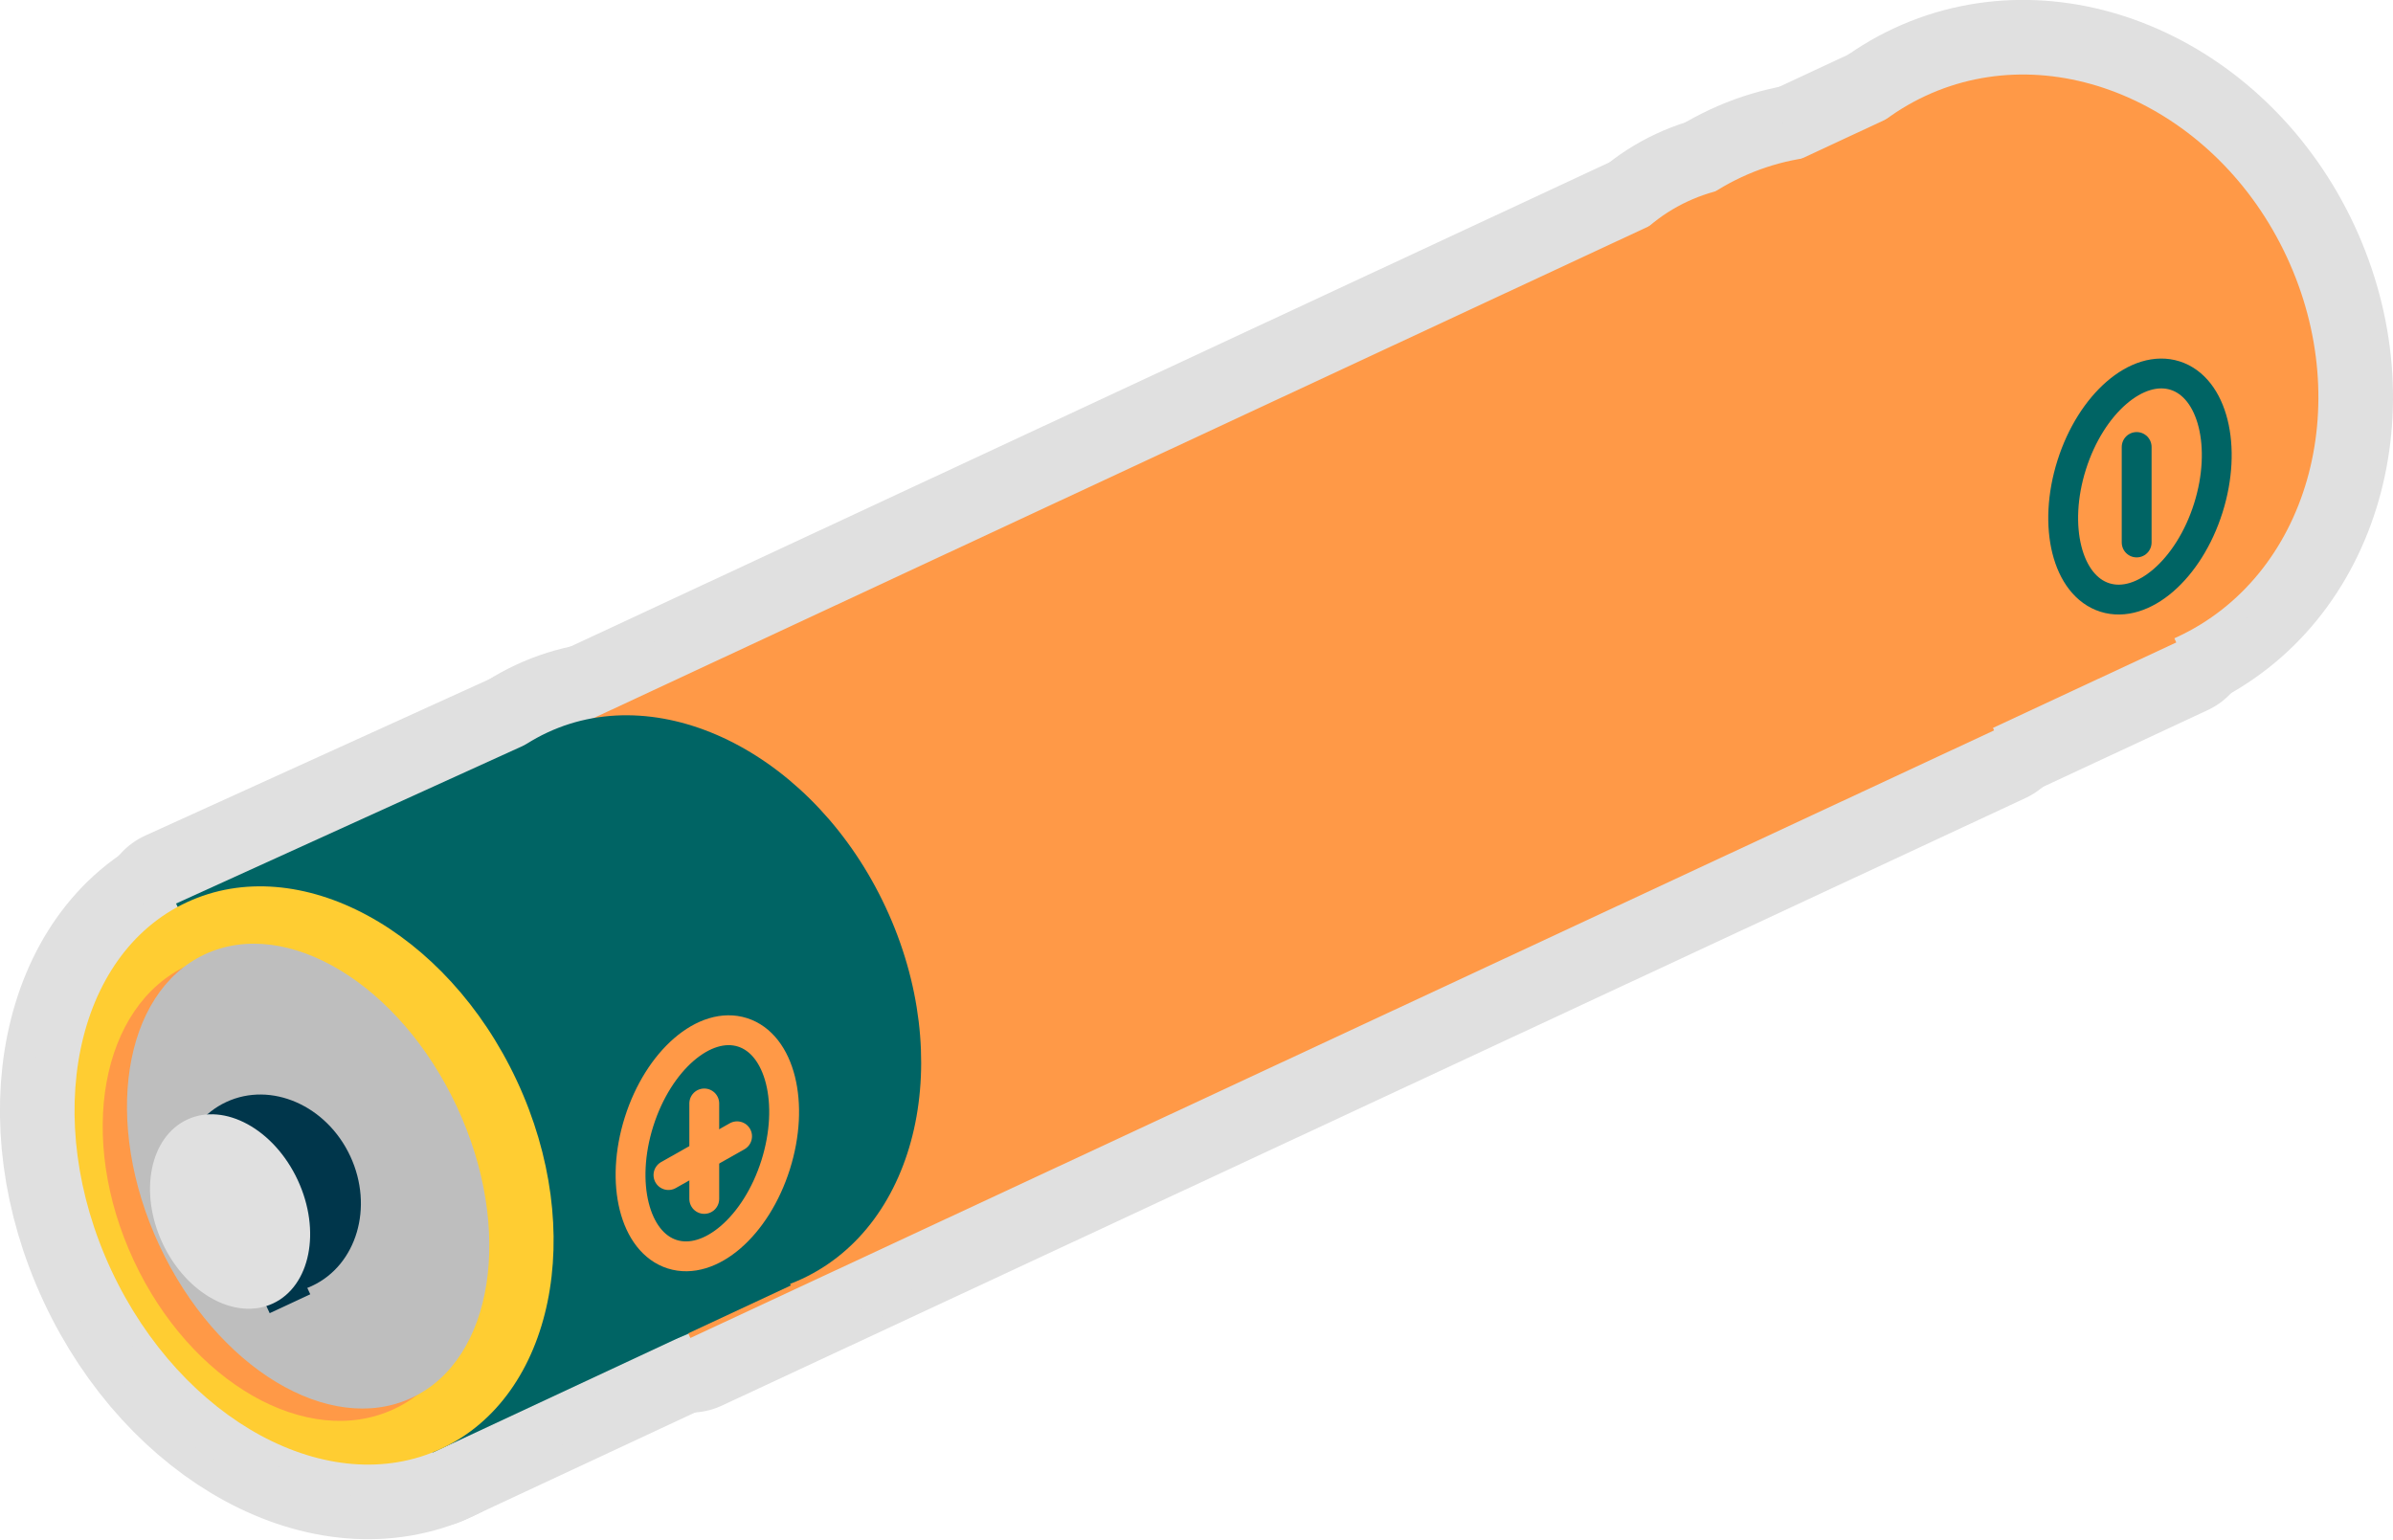
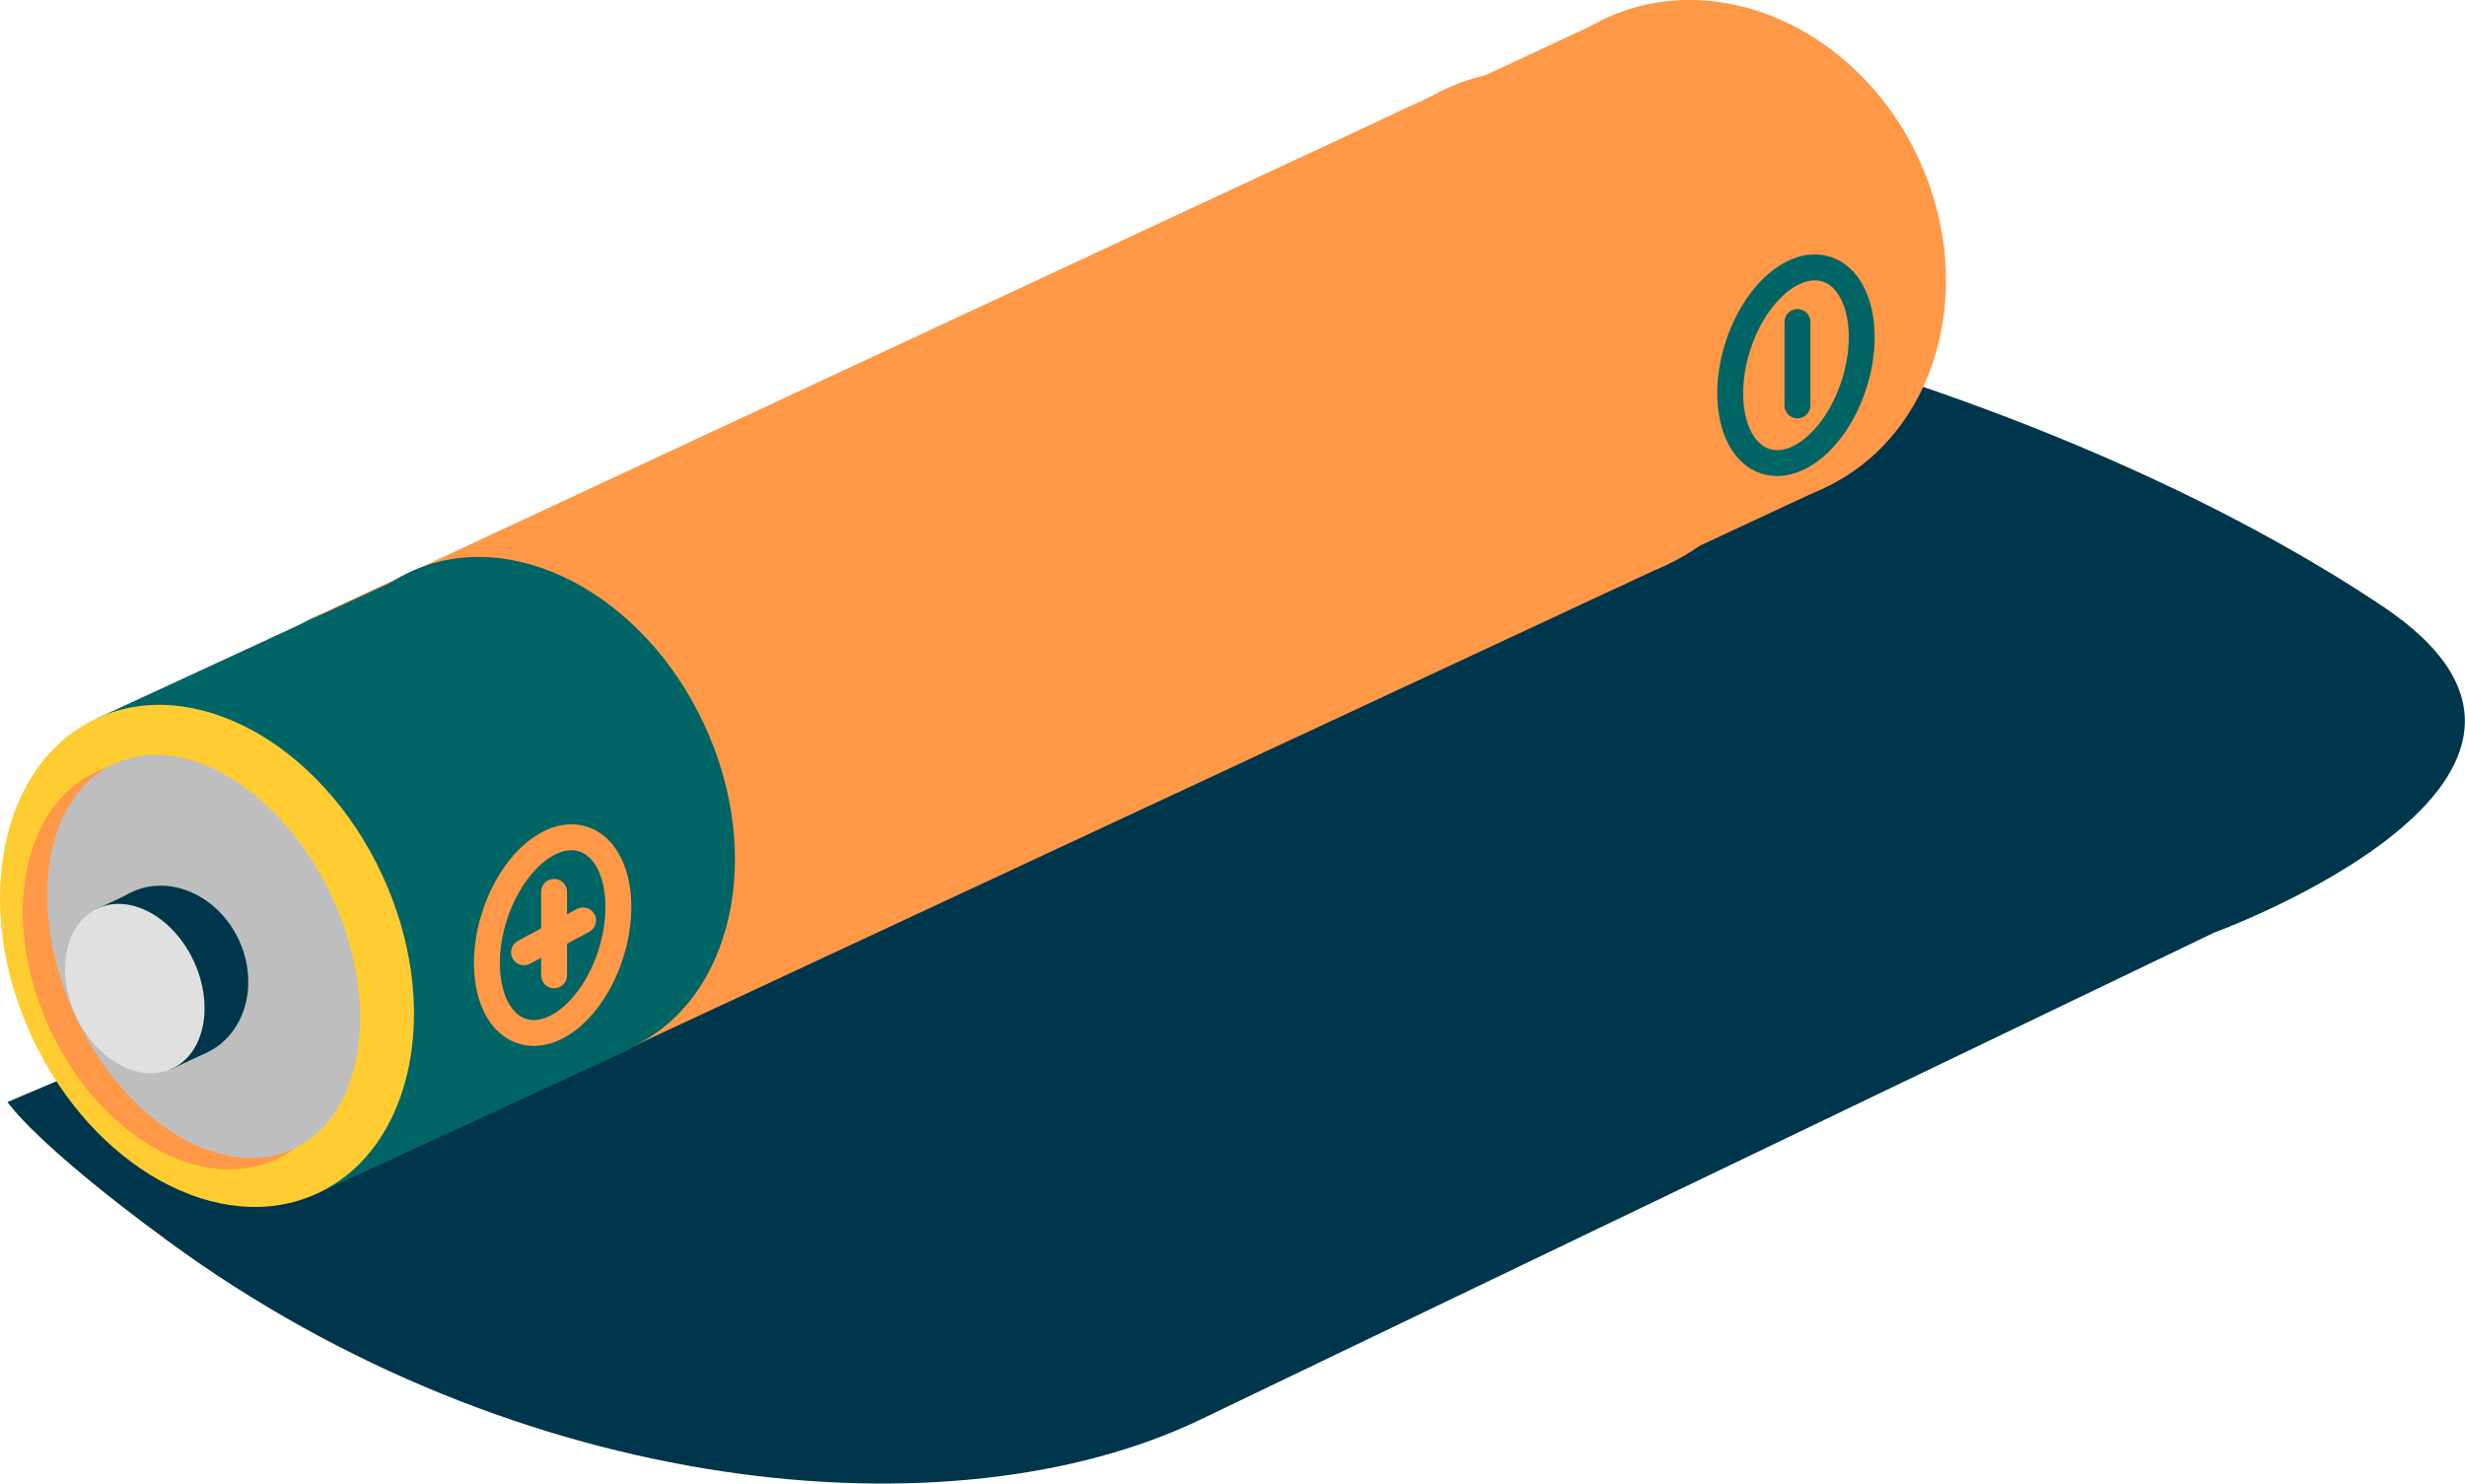
- <svg xmlns="http://www.w3.org/2000/svg" viewBox="0 0 80.19 51.58">
+ <svg xmlns="http://www.w3.org/2000/svg" viewBox="0 0 95.16 57.27">
  <defs>
-     <style>.cls-1,.cls-10,.cls-11,.cls-12,.cls-9{fill:none;}.cls-1{stroke:#e0e0e0;stroke-linejoin:round;stroke-width:5px;}.cls-1,.cls-11,.cls-9{stroke-linecap:round;}.cls-2{fill:#ff9947;}.cls-3{fill:#3c9195;}.cls-4{fill:#006464;}.cls-5{fill:#ffcd32;}.cls-6{fill:#bebebe;}.cls-7{fill:#00364b;}.cls-8{fill:#e0e0e0;}.cls-10,.cls-9{stroke:#ff9947;}.cls-10,.cls-11,.cls-12,.cls-9{stroke-miterlimit:10;}.cls-11,.cls-12{stroke:#006464;}</style>
+     <style>.cls-1{fill:#00364b;}.cls-2{fill:#ff9947;}.cls-3{fill:#3c9195;}.cls-4{fill:#006464;}.cls-5{fill:#ffcd32;}.cls-6{fill:#bebebe;}.cls-7{fill:#e0e0e0;}.cls-10,.cls-11,.cls-8,.cls-9{fill:none;stroke-miterlimit:10;}.cls-8,.cls-9{stroke:#ff9947;}.cls-10,.cls-8{stroke-linecap:round;}.cls-10,.cls-11{stroke:#006464;}</style>
  </defs>
  <g id="圖層_2" data-name="圖層 2">
-     <g id="圖層_1-2" data-name="圖層 1">
-       <ellipse class="cls-1" cx="68.74" cy="12.28" rx="8.7" ry="10" transform="translate(1.25 30.19) rotate(-24.99)" />
-       <ellipse class="cls-1" cx="60.82" cy="15.91" rx="7.5" ry="10.1" transform="translate(-1.03 27.18) rotate(-24.99)" />
-       <rect class="cls-1" x="60.51" y="4.28" width="8.6" height="20" transform="translate(0.03 28.72) rotate(-24.99)" />
-       <ellipse class="cls-1" cx="62.62" cy="15.09" rx="8.8" ry="10.1" transform="translate(-0.51 27.87) rotate(-24.99)" />
-       <ellipse class="cls-1" cx="18.94" cy="35.49" rx="7.5" ry="10.1" transform="translate(-13.22 11.32) rotate(-24.99)" />
-       <rect class="cls-1" x="16.61" y="15.4" width="48.2" height="20.2" transform="translate(-6.96 19.59) rotate(-24.99)" />
-       <ellipse class="cls-1" cx="22.61" cy="33.7" rx="7.8" ry="10.1" transform="translate(-12.12 12.71) rotate(-24.99)" />
-       <polygon class="cls-1" points="26.5 43.08 18 24.78 5.9 30.28 14.5 48.68 26.5 43.08" />
-       <ellipse class="cls-1" cx="10.53" cy="39.39" rx="7.5" ry="10.1" transform="translate(-15.66 8.14) rotate(-24.99)" />
-       <ellipse class="cls-1" cx="9.74" cy="39.79" rx="5.8" ry="8.2" transform="translate(-15.9 7.84) rotate(-24.99)" />
-       <ellipse class="cls-1" cx="10.33" cy="39.42" rx="5.5" ry="8.2" transform="translate(-15.69 8.05) rotate(-24.99)" />
-       <ellipse class="cls-1" cx="9.02" cy="40.01" rx="3" ry="3.4" transform="translate(-16.06 7.56) rotate(-24.99)" />
-       <rect class="cls-1" x="7.53" y="37.21" width="1.5" height="6.8" transform="translate(-16.38 7.3) rotate(-24.99)" />
-       <ellipse class="cls-1" cx="7.71" cy="40.6" rx="2.5" ry="3.4" transform="translate(-16.43 7.06) rotate(-24.99)" />
-       <line class="cls-1" x1="23.6" y1="36.98" x2="23.6" y2="40.18" />
-       <line class="cls-1" x1="22.4" y1="39.38" x2="24.7" y2="38.08" />
-       <ellipse class="cls-1" cx="23.7" cy="38.31" rx="3.9" ry="2.4" transform="translate(-19.97 49.36) rotate(-72.45)" />
-       <line class="cls-1" x1="71.6" y1="14.98" x2="71.6" y2="18.18" />
-       <ellipse class="cls-1" cx="71.7" cy="16.31" rx="3.9" ry="2.4" transform="translate(34.54 79.75) rotate(-72.45)" />
-       <ellipse class="cls-2" cx="68.74" cy="12.28" rx="8.7" ry="10" transform="translate(1.25 30.19) rotate(-24.99)" />
-       <ellipse class="cls-2" cx="60.82" cy="15.91" rx="7.5" ry="10.1" transform="translate(-1.03 27.18) rotate(-24.99)" />
-       <rect class="cls-2" x="60.51" y="4.28" width="8.6" height="20" transform="translate(0.03 28.72) rotate(-24.99)" />
-       <ellipse class="cls-2" cx="62.62" cy="15.09" rx="8.8" ry="10.1" transform="translate(-0.51 27.87) rotate(-24.99)" />
-       <ellipse class="cls-3" cx="18.94" cy="35.49" rx="7.5" ry="10.1" transform="translate(-13.22 11.32) rotate(-24.99)" />
-       <rect class="cls-2" x="16.61" y="15.4" width="48.2" height="20.2" transform="translate(-6.96 19.59) rotate(-24.99)" />
-       <ellipse class="cls-4" cx="22.61" cy="33.7" rx="7.8" ry="10.1" transform="translate(-12.12 12.71) rotate(-24.99)" />
-       <polygon class="cls-4" points="26.5 43.08 18 24.78 5.9 30.28 14.5 48.68 26.5 43.08" />
-       <ellipse class="cls-5" cx="10.53" cy="39.39" rx="7.5" ry="10.1" transform="translate(-15.66 8.14) rotate(-24.99)" />
-       <ellipse class="cls-2" cx="9.74" cy="39.79" rx="5.8" ry="8.2" transform="translate(-15.9 7.84) rotate(-24.99)" />
-       <ellipse class="cls-6" cx="10.33" cy="39.42" rx="5.5" ry="8.2" transform="translate(-15.69 8.05) rotate(-24.99)" />
-       <ellipse class="cls-7" cx="9.02" cy="40.01" rx="3" ry="3.4" transform="translate(-16.06 7.56) rotate(-24.99)" />
-       <rect class="cls-7" x="7.53" y="37.21" width="1.5" height="6.8" transform="translate(-16.38 7.3) rotate(-24.99)" />
-       <ellipse class="cls-8" cx="7.71" cy="40.6" rx="2.5" ry="3.4" transform="translate(-16.43 7.06) rotate(-24.99)" />
-       <line class="cls-9" x1="23.6" y1="36.98" x2="23.6" y2="40.18" />
-       <line class="cls-9" x1="22.4" y1="39.38" x2="24.7" y2="38.08" />
-       <ellipse class="cls-10" cx="23.7" cy="38.31" rx="3.9" ry="2.4" transform="translate(-19.97 49.36) rotate(-72.45)" />
-       <line class="cls-11" x1="71.6" y1="14.98" x2="71.6" y2="18.18" />
-       <ellipse class="cls-12" cx="71.7" cy="16.31" rx="3.9" ry="2.4" transform="translate(34.54 79.75) rotate(-72.45)" />
+     <g id="content">
+       <path class="cls-1" d="M46.32,54.81,85.48,36s16.45-6,6.45-12.63c-10.28-6.85-22.81-10-22.81-10L.29,42.54s1,1.56,6.21,5.38C20,57.8,36.73,59.41,46.32,54.81Z" />
+       <ellipse class="cls-2" cx="66.2" cy="9.78" rx="8.68" ry="10" transform="translate(2.06 28.88) rotate(-24.99)" />
+       <ellipse class="cls-2" cx="58.34" cy="13.44" rx="7.45" ry="10.11" transform="translate(-0.22 25.9) rotate(-24.99)" />
+       <rect class="cls-2" x="52.34" y="7.31" width="19.96" height="8.56" transform="translate(46.5 -49.79) rotate(65.01)" />
+       <ellipse class="cls-2" cx="60.09" cy="12.62" rx="8.79" ry="10.13" transform="translate(0.29 26.56) rotate(-24.99)" />
+       <ellipse class="cls-3" cx="16.4" cy="32.99" rx="7.45" ry="10.11" transform="translate(-12.4 10.01) rotate(-24.99)" />
+       <rect class="cls-2" x="28.13" y="-1.3" width="20.22" height="48.21" transform="translate(42.76 -21.49) rotate(65.01)" />
+       <ellipse class="cls-4" cx="20.11" cy="31.25" rx="7.8" ry="10.12" transform="translate(-11.32 11.42) rotate(-24.99)" />
+       <polygon class="cls-4" points="24.3 40.51 15.75 22.18 3.72 27.74 12.26 46.07 24.3 40.51" />
+       <ellipse class="cls-5" cx="7.99" cy="36.9" rx="7.45" ry="10.11" transform="translate(-14.84 6.83) rotate(-24.99)" />
+       <ellipse class="cls-2" cx="7.2" cy="37.27" rx="5.82" ry="8.25" transform="translate(-15.07 6.53) rotate(-24.99)" />
+       <ellipse class="cls-6" cx="7.86" cy="36.92" rx="5.46" ry="8.2" transform="translate(-14.86 6.78) rotate(-24.99)" />
+       <ellipse class="cls-1" cx="6.54" cy="37.54" rx="2.96" ry="3.42" transform="translate(-15.25 6.27) rotate(-24.99)" />
+       <rect class="cls-1" x="2.43" y="37.1" width="6.82" height="1.54" transform="translate(37.69 16.58) rotate(65.01)" />
+       <ellipse class="cls-7" cx="5.2" cy="38.16" rx="2.51" ry="3.41" transform="translate(-15.63 5.77) rotate(-24.99)" />
+       <line class="cls-8" x1="21.39" y1="34.43" x2="21.39" y2="37.65" />
+       <line class="cls-8" x1="20.23" y1="36.76" x2="22.51" y2="35.53" />
+       <ellipse class="cls-9" cx="21.34" cy="36.1" rx="3.89" ry="2.36" transform="translate(-19.52 45.56) rotate(-72.45)" />
+       <line class="cls-10" x1="69.39" y1="12.43" x2="69.39" y2="15.65" />
+       <ellipse class="cls-11" cx="69.34" cy="14.1" rx="3.89" ry="2.36" transform="translate(34.98 75.96) rotate(-72.45)" />
    </g>
  </g>
</svg>
